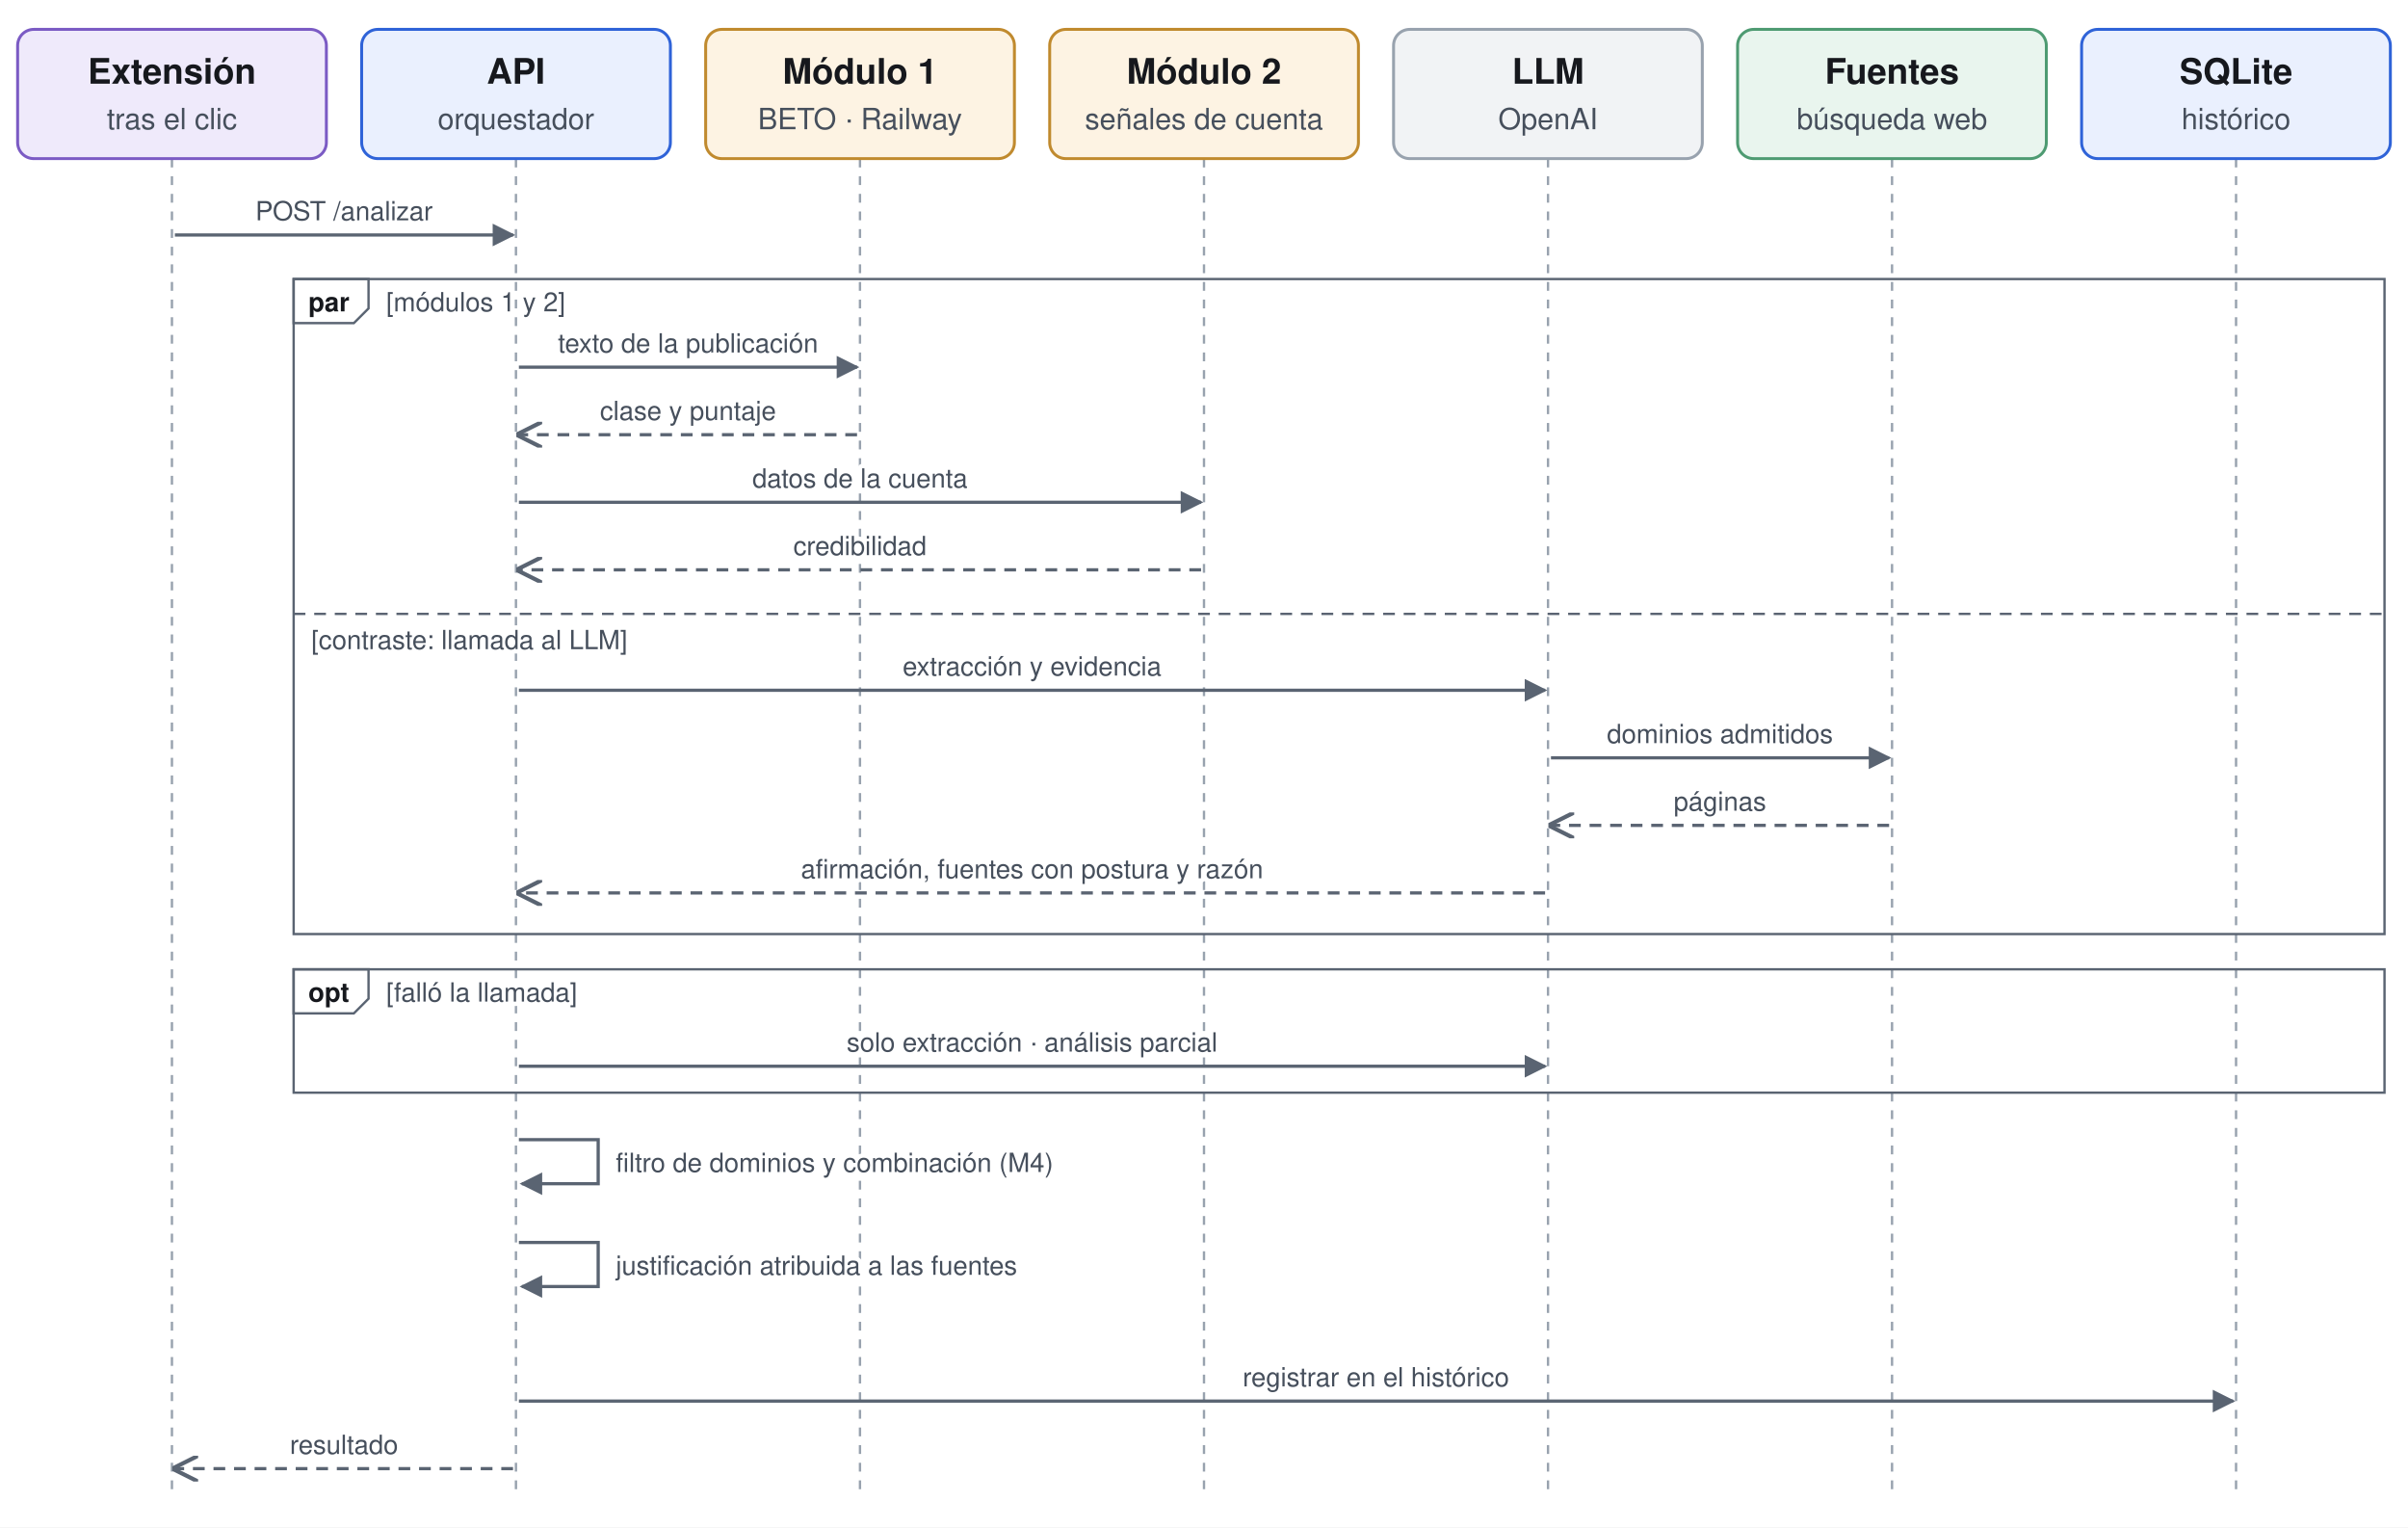
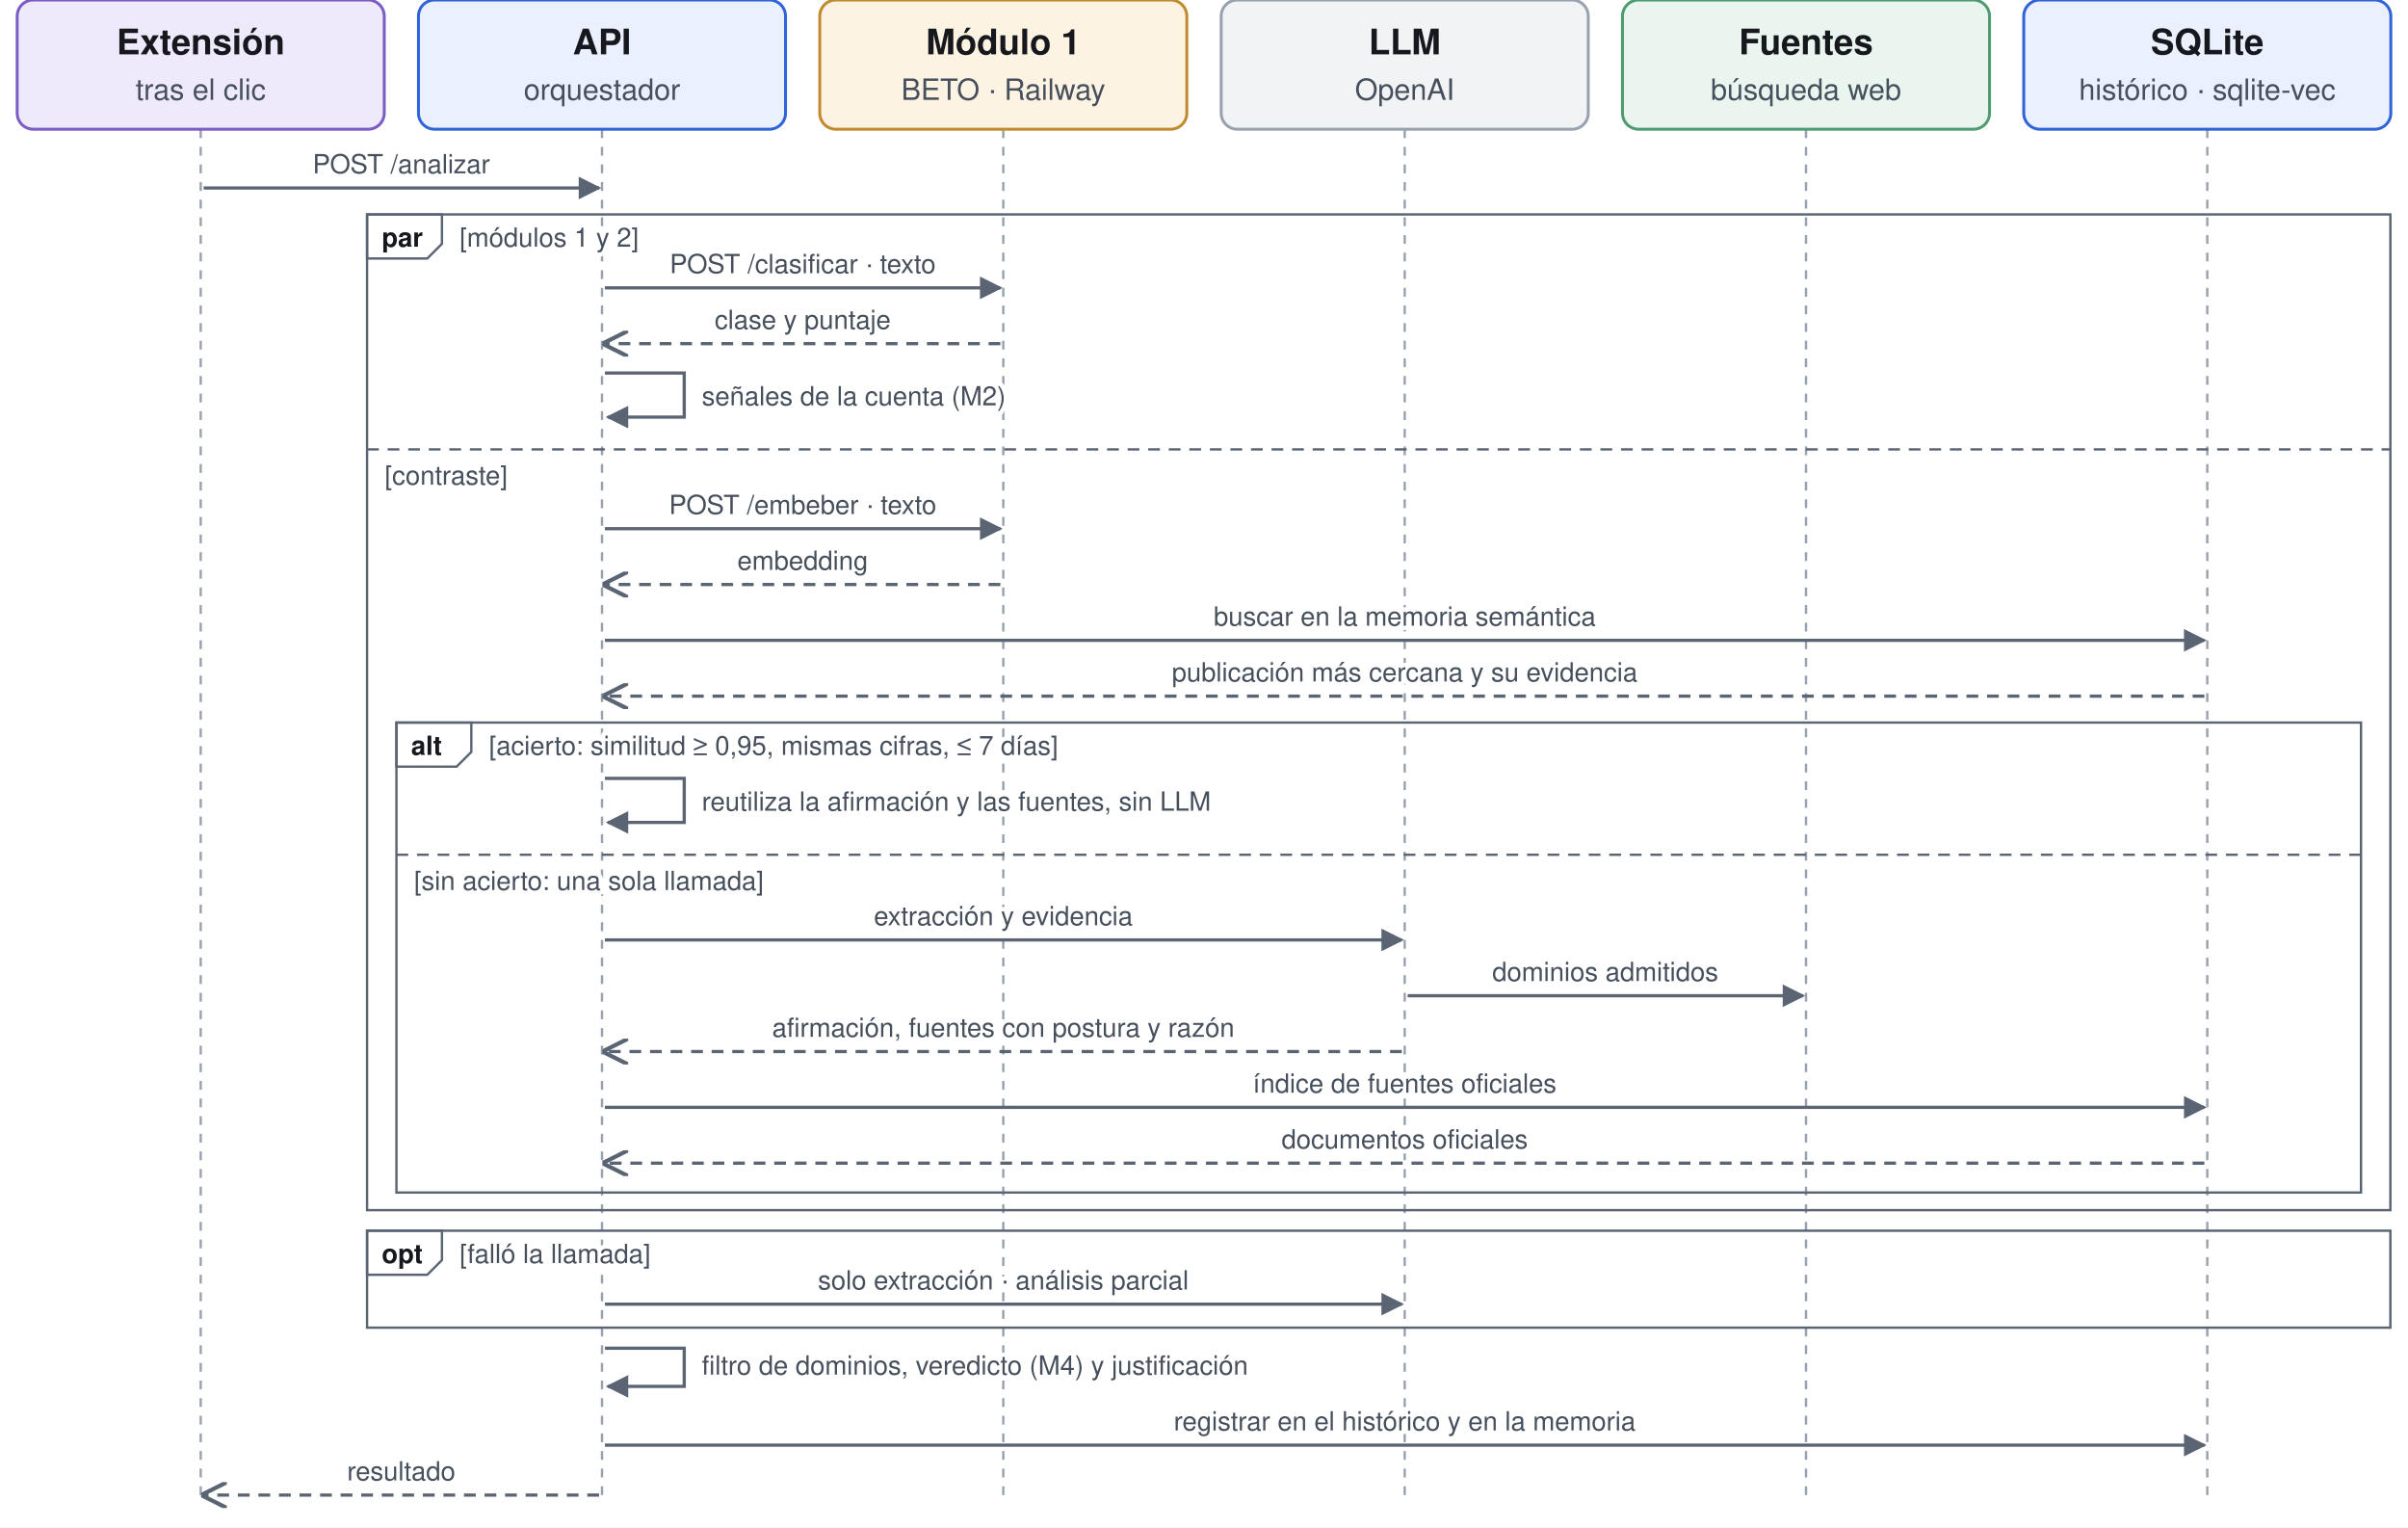
<svg xmlns="http://www.w3.org/2000/svg" viewBox="0 0 1640 1040" width="1640" height="1040" font-family="'Avenir Next','Segoe UI',system-ui,Helvetica,Arial,sans-serif">
  <style>
    .t{font-size:24px;font-weight:700;fill:#16181D;text-anchor:middle}
    .d{font-size:20px;fill:#464F5C;text-anchor:middle}
    .l{font-size:18px;fill:#464F5C;paint-order:stroke;stroke:#fff;stroke-width:6px;stroke-linejoin:round}
    .lm{text-anchor:middle}
    .fb{font-size:18px;font-weight:700;fill:#16181D}
    .vida{stroke:#98A2AE;stroke-width:1.6;stroke-dasharray:6 6}
    .a{fill:none;stroke:#5A6472;stroke-width:2.2;marker-end:url(#punta)}
    .r{fill:none;stroke:#5A6472;stroke-width:2.2;stroke-dasharray:8 6;marker-end:url(#abierta)}
    .fr{fill:none;stroke:#5A6472;stroke-width:1.6}
    .sep{stroke:#5A6472;stroke-width:1.6;stroke-dasharray:8 6}
  </style>
  <defs>
    <marker id="punta" viewBox="0 0 10 10" refX="9" refY="5" markerWidth="7" markerHeight="7" orient="auto-start-reverse">
      <path d="M0,0 L10,5 L0,10 z" fill="#5A6472" />
    </marker>
    <marker id="abierta" viewBox="0 0 10 10" refX="9" refY="5" markerWidth="8" markerHeight="8" orient="auto-start-reverse">
      <path d="M0,0 L10,5 L0,10" fill="none" stroke="#5A6472" stroke-width="1.6" />
    </marker>
  </defs>
  <rect width="100%" height="100%" fill="#fff" />
-   <line x1="117.1" y1="108" x2="117.1" y2="1020" class="vida" />
-   <line x1="351.4" y1="108" x2="351.4" y2="1020" class="vida" />
-   <line x1="585.7" y1="108" x2="585.7" y2="1020" class="vida" />
-   <line x1="820.0" y1="108" x2="820.0" y2="1020" class="vida" />
-   <line x1="1054.3" y1="108" x2="1054.3" y2="1020" class="vida" />
-   <line x1="1288.6" y1="108" x2="1288.6" y2="1020" class="vida" />
-   <line x1="1522.9" y1="108" x2="1522.9" y2="1020" class="vida" />
-   <rect x="12.0" y="20" width="210.286" height="88" rx="11" fill="#EFEAFB" stroke="#7B5BC4" stroke-width="2" />
-   <text x="117.1" y="57" class="t">Extensión</text>
-   <text x="117.1" y="88" class="d">tras el clic</text>
-   <rect x="246.3" y="20" width="210.286" height="88" rx="11" fill="#EAF0FE" stroke="#2F63D8" stroke-width="2" />
-   <text x="351.4" y="57" class="t">API</text>
-   <text x="351.4" y="88" class="d">orquestador</text>
-   <rect x="480.6" y="20" width="210.286" height="88" rx="11" fill="#FDF3E3" stroke="#C08A2E" stroke-width="2" />
-   <text x="585.7" y="57" class="t">Módulo 1</text>
-   <text x="585.7" y="88" class="d">BETO · Railway</text>
-   <rect x="714.9" y="20" width="210.286" height="88" rx="11" fill="#FDF3E3" stroke="#C08A2E" stroke-width="2" />
-   <text x="820.0" y="57" class="t">Módulo 2</text>
-   <text x="820.0" y="88" class="d">señales de cuenta</text>
-   <rect x="949.1" y="20" width="210.286" height="88" rx="11" fill="#F1F3F5" stroke="#98A2AE" stroke-width="2" />
-   <text x="1054.3" y="57" class="t">LLM</text>
-   <text x="1054.3" y="88" class="d">OpenAI</text>
-   <rect x="1183.4" y="20" width="210.286" height="88" rx="11" fill="#E9F5EE" stroke="#4E9B72" stroke-width="2" />
-   <text x="1288.6" y="57" class="t">Fuentes</text>
-   <text x="1288.6" y="88" class="d">búsqueda web</text>
-   <rect x="1417.7" y="20" width="210.286" height="88" rx="11" fill="#EAF0FE" stroke="#2F63D8" stroke-width="2" />
-   <text x="1522.9" y="57" class="t">SQLite</text>
-   <text x="1522.9" y="88" class="d">histórico</text>
-   <polyline points="119.1,160 349.4,160" class="a" />
-   <text x="234.3" y="150" class="l lm">POST /analizar</text>
-   <rect x="200" y="190" width="1424" height="446" class="fr" />
-   <path d="M200,190 h51 v20 l-10,10 h-41 z" fill="#fff" class="fr" />
-   <text x="210" y="212" class="fb">par</text>
-   <text x="263" y="212" class="l">[módulos 1 y 2]</text>
-   <line x1="200" y1="418" x2="1624" y2="418" class="sep" />
-   <text x="212" y="442" class="l">[contraste: llamada al LLM]</text>
-   <polyline points="353.4,250 583.7,250" class="a" />
-   <text x="468.6" y="240" class="l lm">texto de la publicación</text>
-   <polyline points="583.7,296 353.4,296" class="r" />
-   <text x="468.6" y="286" class="l lm">clase y puntaje</text>
-   <polyline points="353.4,342 818.0,342" class="a" />
-   <text x="585.7" y="332" class="l lm">datos de la cuenta</text>
-   <polyline points="818.0,388 353.4,388" class="r" />
-   <text x="585.7" y="378" class="l lm">credibilidad</text>
-   <polyline points="353.4,470 1052.3,470" class="a" />
-   <text x="702.9" y="460" class="l lm">extracción y evidencia</text>
-   <polyline points="1056.3,516 1286.6,516" class="a" />
-   <text x="1171.4" y="506" class="l lm">dominios admitidos</text>
-   <polyline points="1286.6,562 1056.3,562" class="r" />
-   <text x="1171.4" y="552" class="l lm">páginas</text>
-   <polyline points="1052.3,608 353.4,608" class="r" />
-   <text x="702.9" y="598" class="l lm">afirmación, fuentes con postura y razón</text>
-   <rect x="200" y="660" width="1424" height="84" class="fr" />
-   <path d="M200,660 h51 v20 l-10,10 h-41 z" fill="#fff" class="fr" />
-   <text x="210" y="682" class="fb">opt</text>
-   <text x="263" y="682" class="l">[falló la llamada]</text>
-   <polyline points="353.4,726 1052.3,726" class="a" />
-   <text x="702.9" y="716" class="l lm">solo extracción · análisis parcial</text>
-   <polyline points="353.4,776 407.4,776 407.4,806 355.4,806" class="a" />
-   <text x="419.4" y="798" class="l">filtro de dominios y combinación (M4)</text>
-   <polyline points="353.4,846 407.4,846 407.4,876 355.4,876" class="a" />
-   <text x="419.4" y="868" class="l">justificación atribuida a las fuentes</text>
-   <polyline points="353.4,954 1520.9,954" class="a" />
-   <text x="937.1" y="944" class="l lm">registrar en el histórico</text>
-   <polyline points="349.4,1000 119.1,1000" class="r" />
-   <text x="234.3" y="990" class="l lm">resultado</text>
+   <line x1="136.7" y1="88" x2="136.7" y2="1022" class="vida" />
+   <line x1="410.0" y1="88" x2="410.0" y2="1022" class="vida" />
+   <line x1="683.3" y1="88" x2="683.3" y2="1022" class="vida" />
+   <line x1="956.7" y1="88" x2="956.7" y2="1022" class="vida" />
+   <line x1="1230.0" y1="88" x2="1230.0" y2="1022" class="vida" />
+   <line x1="1503.3" y1="88" x2="1503.3" y2="1022" class="vida" />
+   <rect x="11.7" y="0" width="250" height="88" rx="11" fill="#EFEAFB" stroke="#7B5BC4" stroke-width="2" />
+   <text x="136.7" y="37" class="t">Extensión</text>
+   <text x="136.7" y="68" class="d">tras el clic</text>
+   <rect x="285.0" y="0" width="250" height="88" rx="11" fill="#EAF0FE" stroke="#2F63D8" stroke-width="2" />
+   <text x="410.0" y="37" class="t">API</text>
+   <text x="410.0" y="68" class="d">orquestador</text>
+   <rect x="558.3" y="0" width="250" height="88" rx="11" fill="#FDF3E3" stroke="#C08A2E" stroke-width="2" />
+   <text x="683.3" y="37" class="t">Módulo 1</text>
+   <text x="683.3" y="68" class="d">BETO · Railway</text>
+   <rect x="831.7" y="0" width="250" height="88" rx="11" fill="#F1F3F5" stroke="#98A2AE" stroke-width="2" />
+   <text x="956.7" y="37" class="t">LLM</text>
+   <text x="956.7" y="68" class="d">OpenAI</text>
+   <rect x="1105.0" y="0" width="250" height="88" rx="11" fill="#E9F5EE" stroke="#4E9B72" stroke-width="2" />
+   <text x="1230.0" y="37" class="t">Fuentes</text>
+   <text x="1230.0" y="68" class="d">búsqueda web</text>
+   <rect x="1378.3" y="0" width="250" height="88" rx="11" fill="#EAF0FE" stroke="#2F63D8" stroke-width="2" />
+   <text x="1503.3" y="37" class="t">SQLite</text>
+   <text x="1503.3" y="68" class="d">histórico · sqlite-vec</text>
+   <polyline points="138.7,128 408.0,128" class="a" />
+   <text x="273.3" y="118" class="l lm">POST /analizar</text>
+   <rect x="250" y="146" width="1378" height="678" class="fr" />
+   <path d="M250,146 h51 v20 l-10,10 h-41 z" fill="#fff" class="fr" />
+   <text x="260" y="168" class="fb">par</text>
+   <text x="313" y="168" class="l">[módulos 1 y 2]</text>
+   <polyline points="412.0,196 681.3,196" class="a" />
+   <text x="546.7" y="186" class="l lm">POST /clasificar · texto</text>
+   <polyline points="681.3,234 412.0,234" class="r" />
+   <text x="546.7" y="224" class="l lm">clase y puntaje</text>
+   <polyline points="412.0,254 466.0,254 466.0,284 414.0,284" class="a" />
+   <text x="478.0" y="276" class="l">señales de la cuenta (M2)</text>
+   <line x1="250" y1="306" x2="1628" y2="306" class="sep" />
+   <text x="262" y="330" class="l">[contraste]</text>
+   <polyline points="412.0,360 681.3,360" class="a" />
+   <text x="546.7" y="350" class="l lm">POST /embeber · texto</text>
+   <polyline points="681.3,398 412.0,398" class="r" />
+   <text x="546.7" y="388" class="l lm">embedding</text>
+   <polyline points="412.0,436 1501.3,436" class="a" />
+   <text x="956.7" y="426" class="l lm">buscar en la memoria semántica</text>
+   <polyline points="1501.3,474 412.0,474" class="r" />
+   <text x="956.7" y="464" class="l lm">publicación más cercana y su evidencia</text>
+   <rect x="270" y="492" width="1338" height="320" class="fr" />
+   <path d="M270,492 h51 v20 l-10,10 h-41 z" fill="#fff" class="fr" />
+   <text x="280" y="514" class="fb">alt</text>
+   <text x="333" y="514" class="l">[acierto: similitud ≥ 0,95, mismas cifras, ≤ 7 días]</text>
+   <polyline points="412.0,530 466.0,530 466.0,560 414.0,560" class="a" />
+   <text x="478.0" y="552" class="l">reutiliza la afirmación y las fuentes, sin LLM</text>
+   <line x1="270" y1="582" x2="1608" y2="582" class="sep" />
+   <text x="282" y="606" class="l">[sin acierto: una sola llamada]</text>
+   <polyline points="412.0,640 954.7,640" class="a" />
+   <text x="683.3" y="630" class="l lm">extracción y evidencia</text>
+   <polyline points="958.7,678 1228.0,678" class="a" />
+   <text x="1093.3" y="668" class="l lm">dominios admitidos</text>
+   <polyline points="954.7,716 412.0,716" class="r" />
+   <text x="683.3" y="706" class="l lm">afirmación, fuentes con postura y razón</text>
+   <polyline points="412.0,754 1501.3,754" class="a" />
+   <text x="956.7" y="744" class="l lm">índice de fuentes oficiales</text>
+   <polyline points="1501.3,792 412.0,792" class="r" />
+   <text x="956.7" y="782" class="l lm">documentos oficiales</text>
+   <rect x="250" y="838" width="1378" height="66" class="fr" />
+   <path d="M250,838 h51 v20 l-10,10 h-41 z" fill="#fff" class="fr" />
+   <text x="260" y="860" class="fb">opt</text>
+   <text x="313" y="860" class="l">[falló la llamada]</text>
+   <polyline points="412.0,888 954.7,888" class="a" />
+   <text x="683.3" y="878" class="l lm">solo extracción · análisis parcial</text>
+   <polyline points="412.0,918 466.0,918 466.0,944 414.0,944" class="a" />
+   <text x="478.0" y="936" class="l">filtro de dominios, veredicto (M4) y justificación</text>
+   <polyline points="412.0,984 1501.3,984" class="a" />
+   <text x="956.7" y="974" class="l lm">registrar en el histórico y en la memoria</text>
+   <polyline points="408.0,1018 138.7,1018" class="r" />
+   <text x="273.3" y="1008" class="l lm">resultado</text>
</svg>
